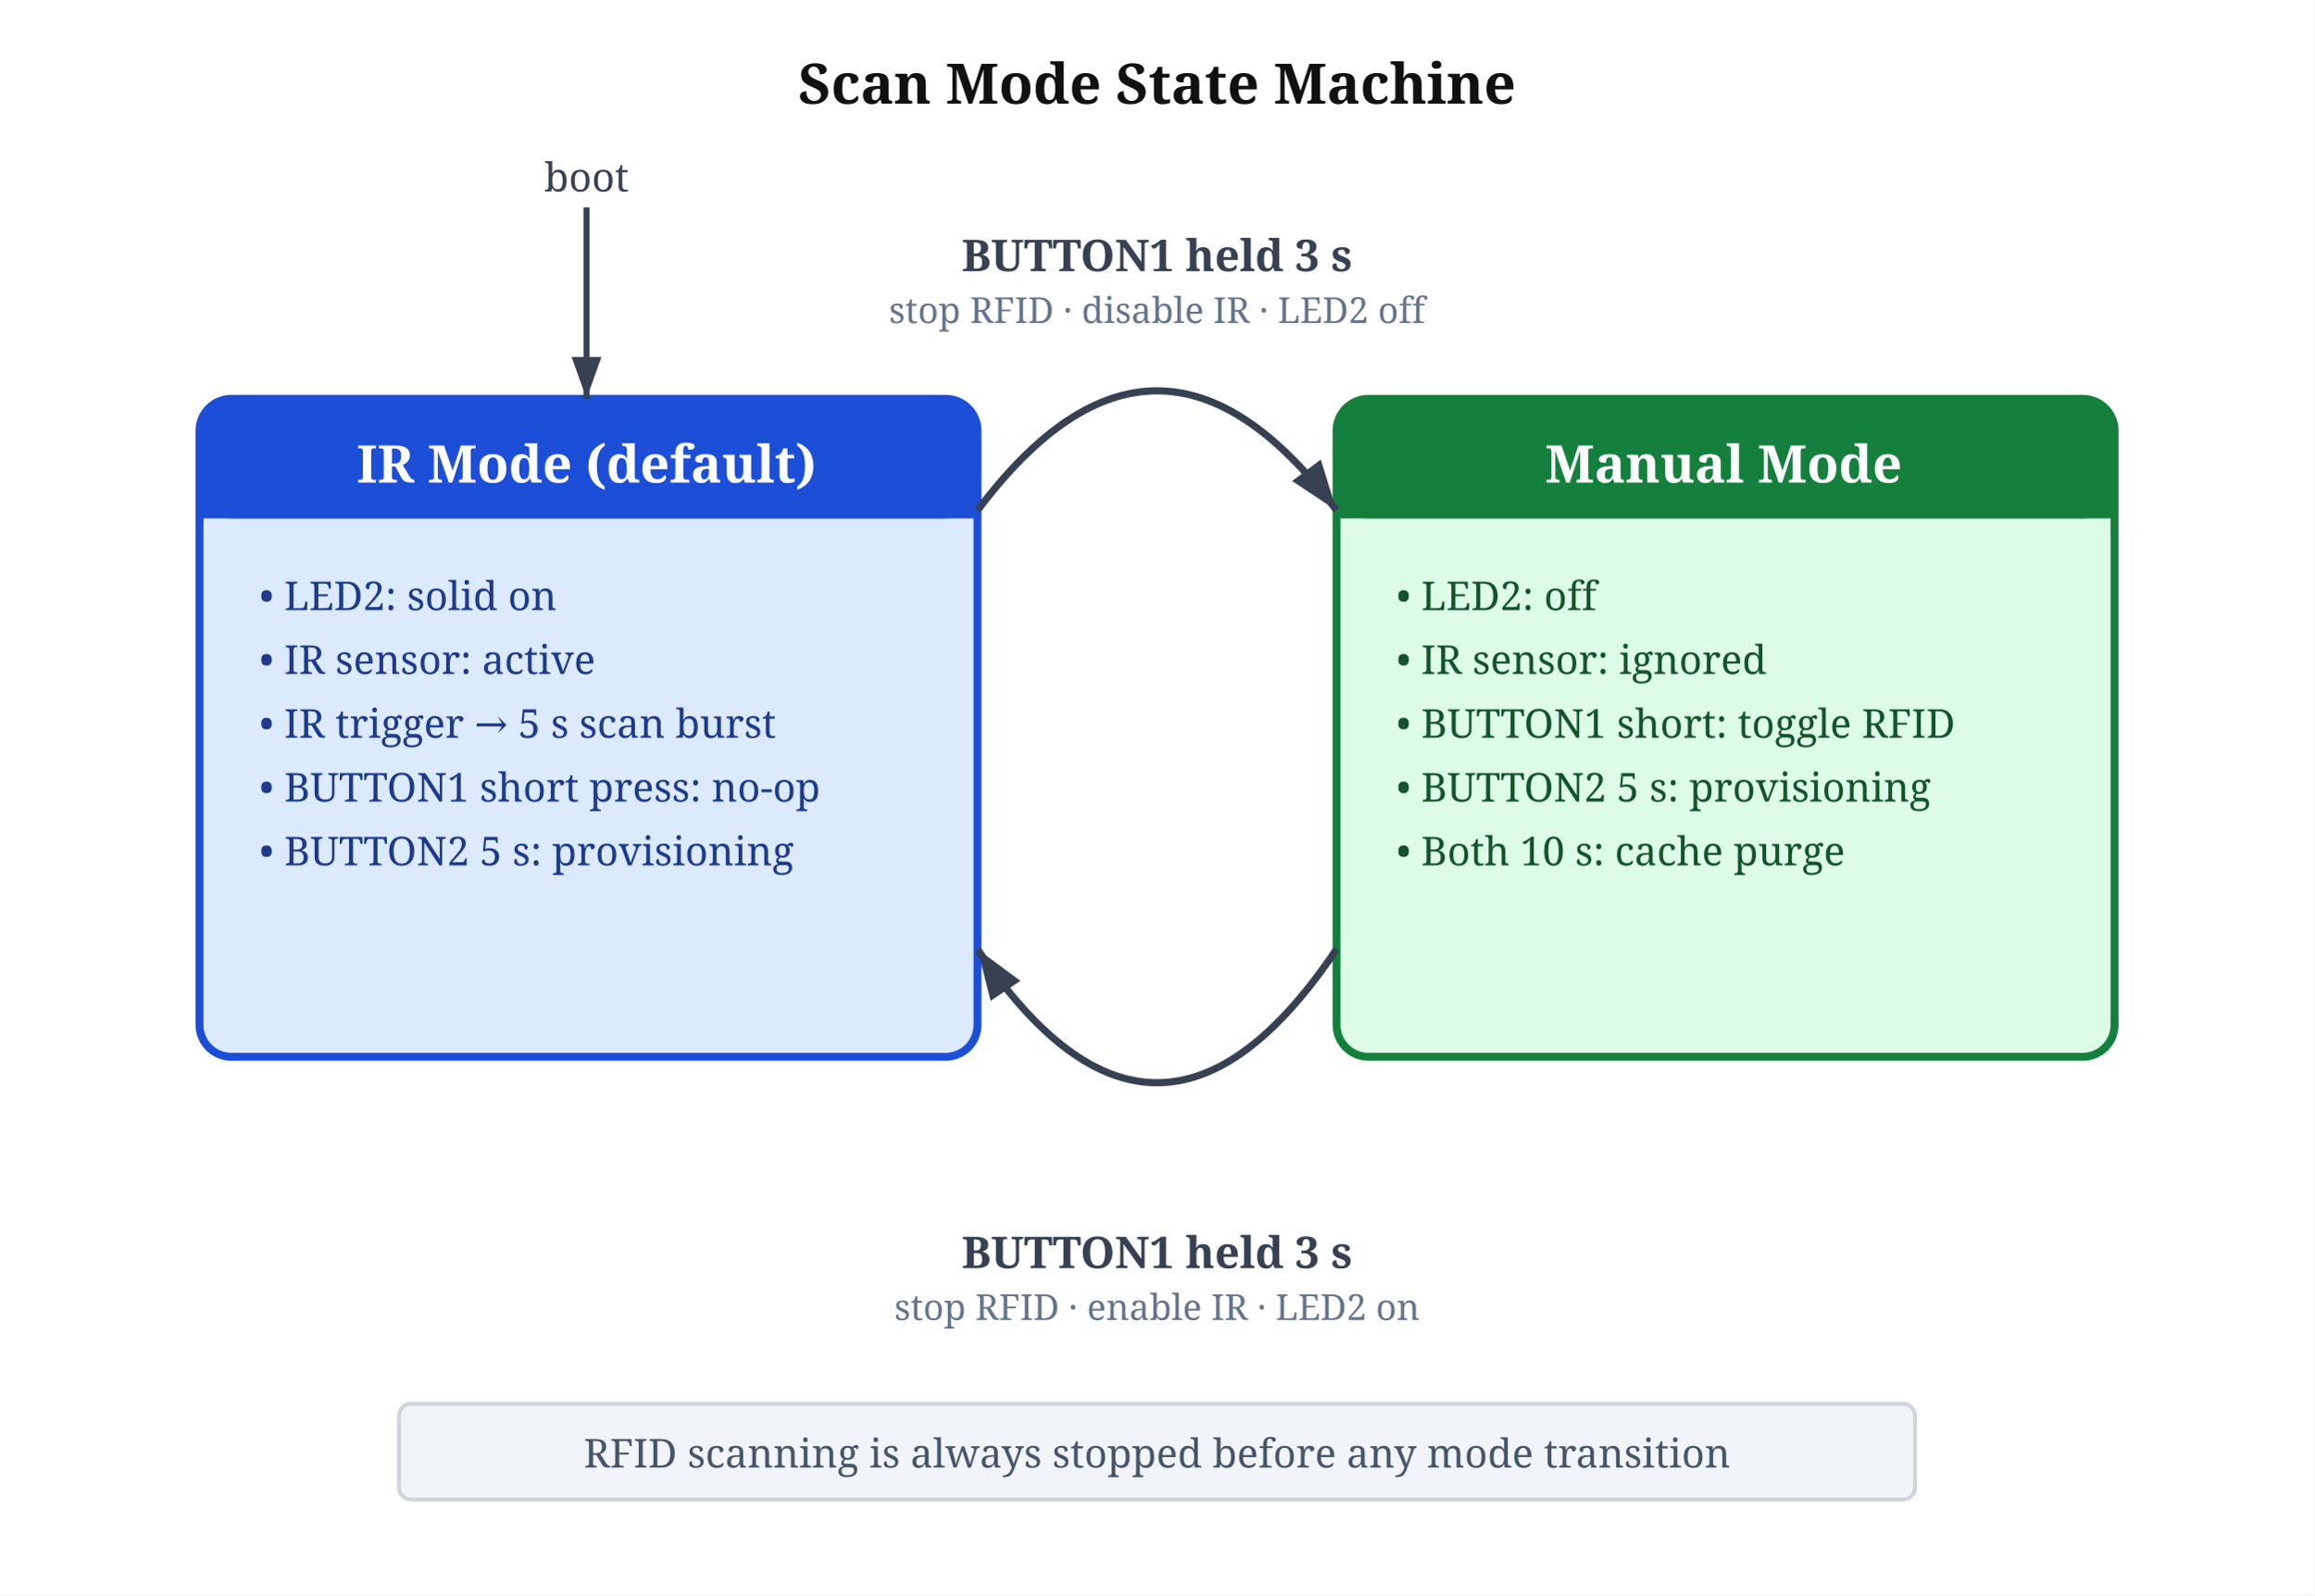
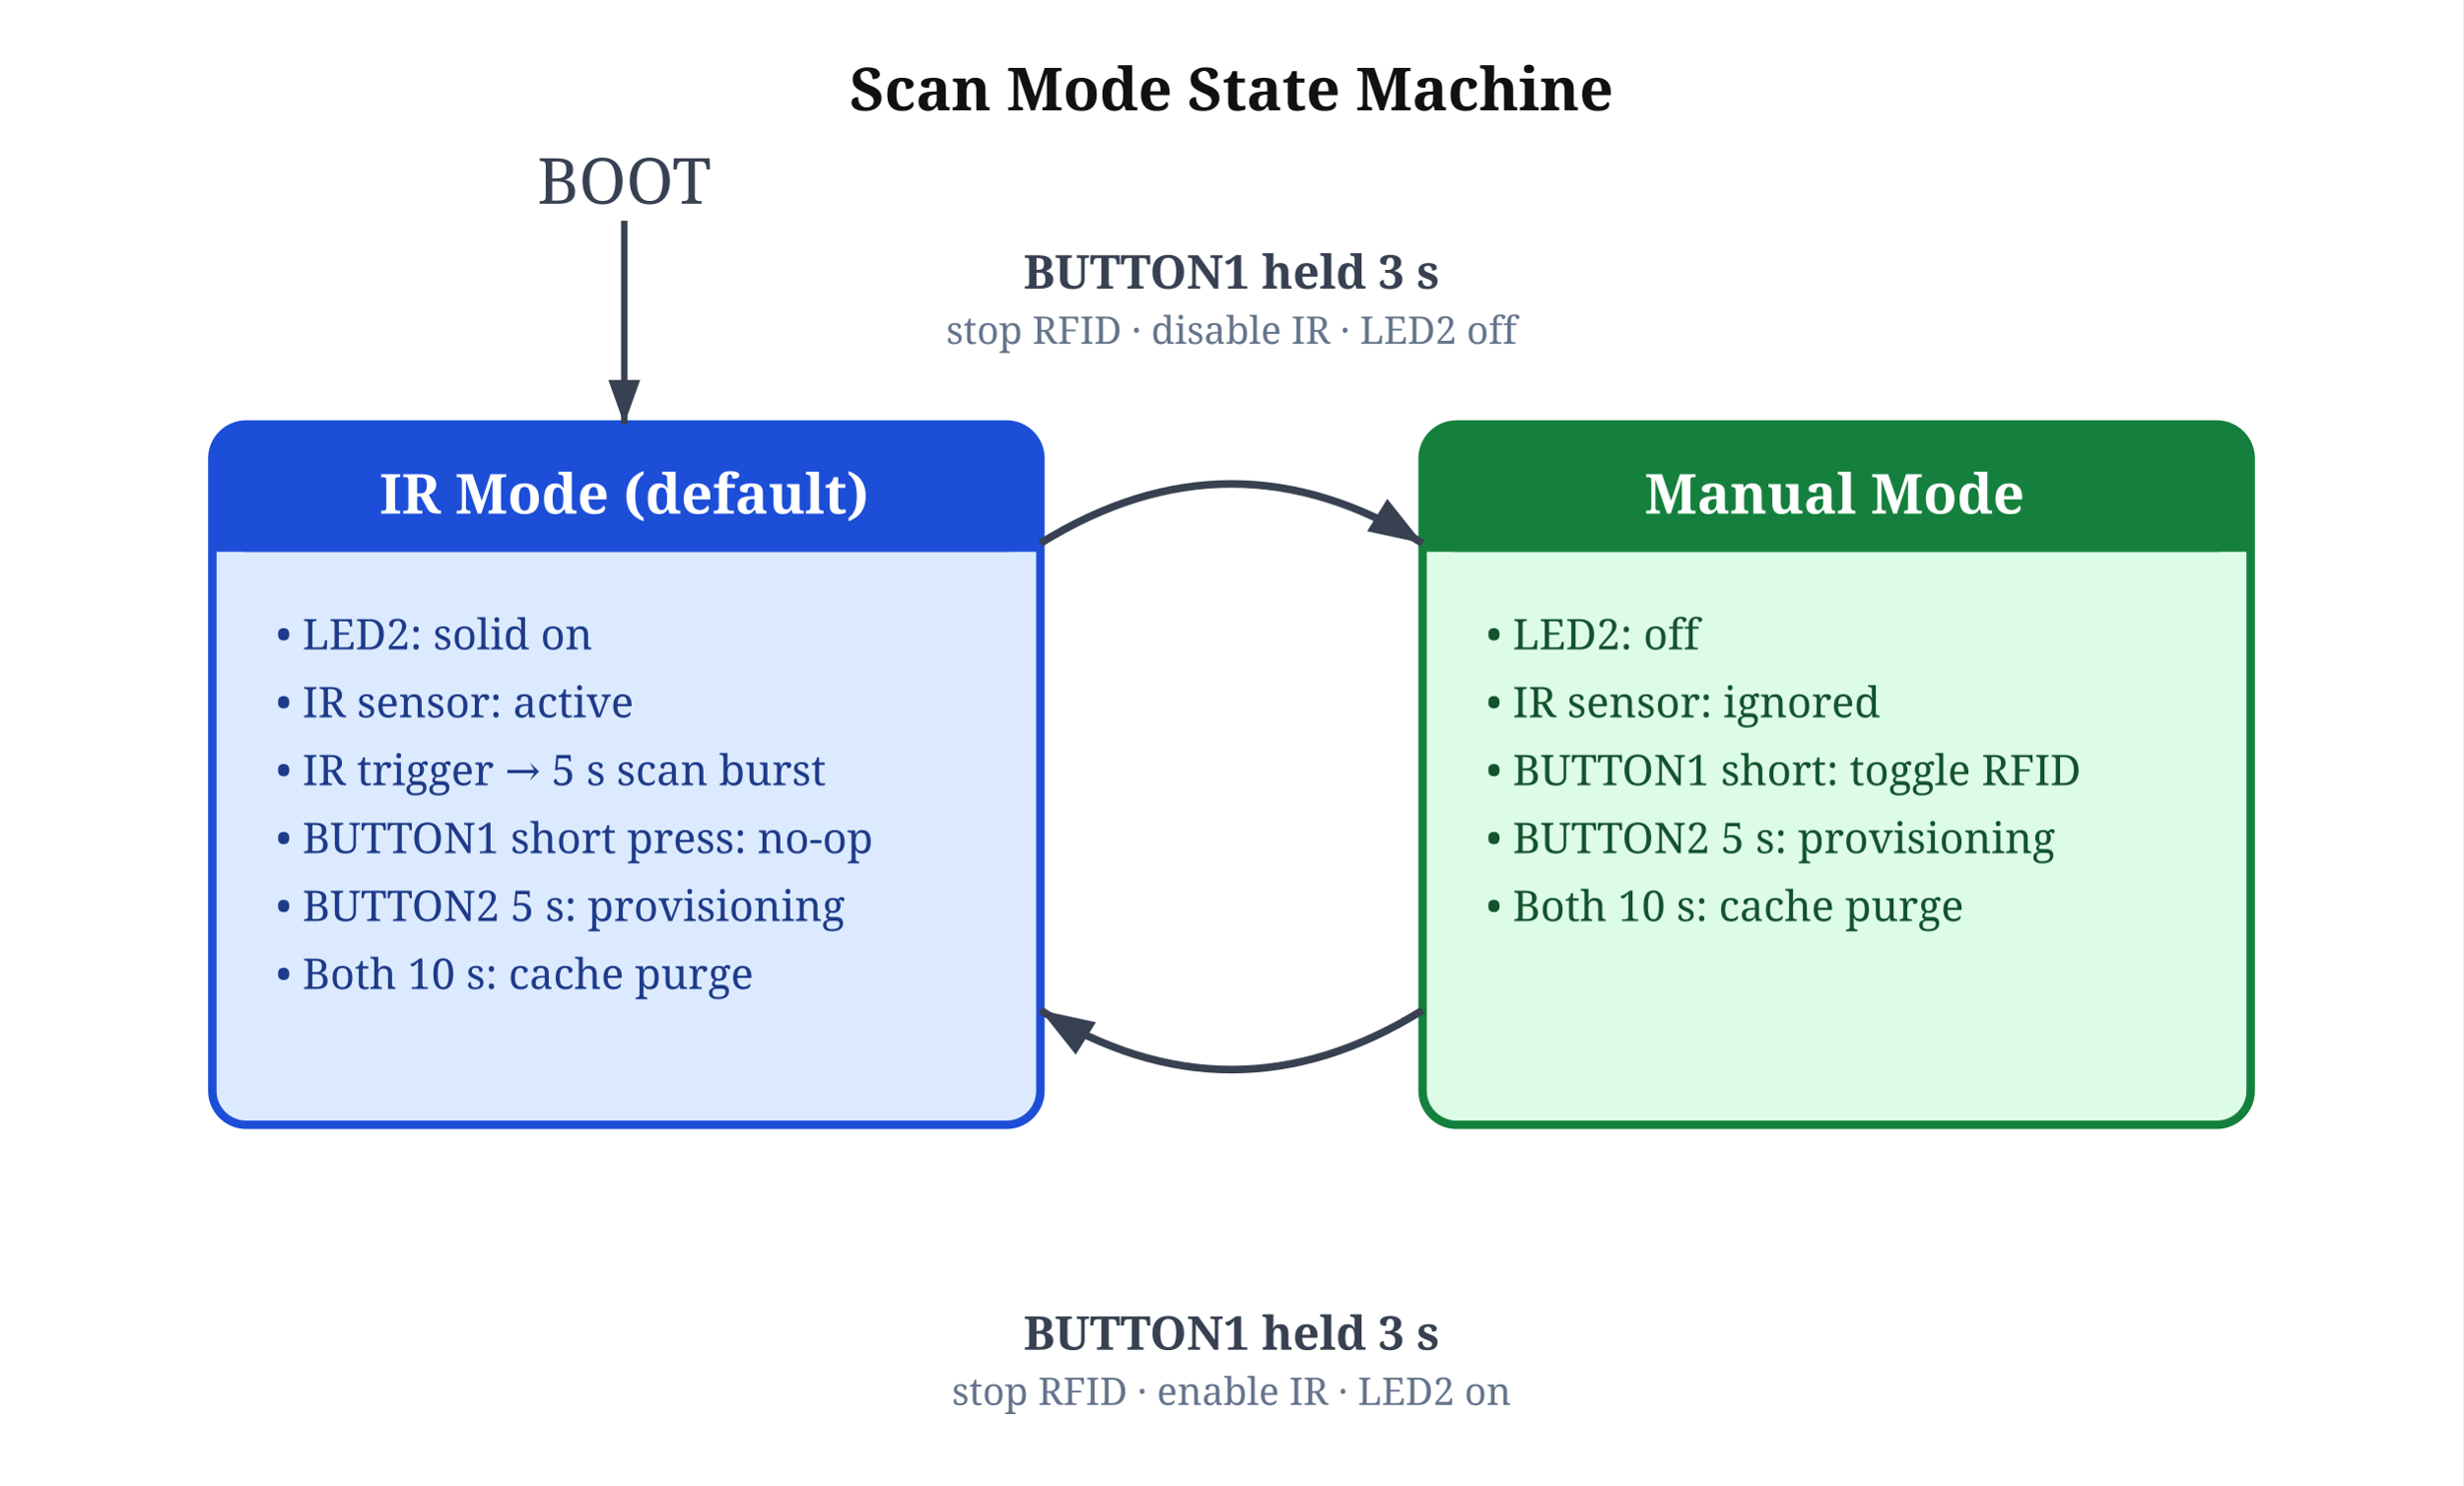
- <svg xmlns="http://www.w3.org/2000/svg" viewBox="0 0 580 400" font-family="Georgia, serif" font-size="12">
+ <svg xmlns="http://www.w3.org/2000/svg" viewBox="0 0 580 350" font-family="Georgia, serif" font-size="12">
  <rect width="580" height="400" fill="#fff" />
  <text x="290" y="26" text-anchor="middle" font-size="14" font-weight="bold" fill="#111">Scan Mode State Machine</text>
  <defs>
    <marker id="a" markerWidth="7" markerHeight="5" refX="7" refY="2.5" orient="auto">
      <polygon points="0 0,7 2.5,0 5" fill="#374151" />
    </marker>
  </defs>
  <rect x="50" y="100" width="195" height="165" rx="8" fill="#dbeafe" stroke="#1d4ed8" stroke-width="2" />
  <rect x="50" y="100" width="195" height="30" rx="8" fill="#1d4ed8" />
  <rect x="50" y="122" width="195" height="8" fill="#1d4ed8" />
  <text x="147" y="121" text-anchor="middle" fill="#fff" font-weight="bold" font-size="13">IR Mode  (default)</text>
  <text x="65" y="153" fill="#1e3a8a" font-size="10">• LED2: solid on</text>
  <text x="65" y="169" fill="#1e3a8a" font-size="10">• IR sensor: active</text>
  <text x="65" y="185" fill="#1e3a8a" font-size="10">• IR trigger → 5 s scan burst</text>
  <text x="65" y="201" fill="#1e3a8a" font-size="10">• BUTTON1 short press: no-op</text>
  <text x="65" y="217" fill="#1e3a8a" font-size="10">• BUTTON2 5 s: provisioning</text>
+   <text x="65" y="233" fill="#1e3a8a" font-size="10">• Both 10 s: cache purge</text>
  <text x="65" y="255" fill="#1e3a8a" font-size="10" />
  <rect x="335" y="100" width="195" height="165" rx="8" fill="#dcfce7" stroke="#15803d" stroke-width="2" />
  <rect x="335" y="100" width="195" height="30" rx="8" fill="#15803d" />
  <rect x="335" y="122" width="195" height="8" fill="#15803d" />
  <text x="432" y="121" text-anchor="middle" fill="#fff" font-weight="bold" font-size="13">Manual Mode</text>
  <text x="350" y="153" fill="#14532d" font-size="10">• LED2: off</text>
  <text x="350" y="169" fill="#14532d" font-size="10">• IR sensor: ignored</text>
  <text x="350" y="185" fill="#14532d" font-size="10">• BUTTON1 short: toggle RFID</text>
  <text x="350" y="201" fill="#14532d" font-size="10">• BUTTON2 5 s: provisioning</text>
  <text x="350" y="217" fill="#14532d" font-size="10">• Both 10 s: cache purge</text>
-   <path d="M 245 128 Q 290 68 335 128" fill="none" stroke="#374151" stroke-width="1.8" marker-end="url(#a)" />
+   <path d="M 245 128 Q 290 100 335 128" fill="none" stroke="#374151" stroke-width="1.8" marker-end="url(#a)" />
  <text x="290" y="68" text-anchor="middle" font-size="11" fill="#374151" font-weight="bold">BUTTON1 held 3 s</text>
  <text x="290" y="81" text-anchor="middle" font-size="9" fill="#64748b">stop RFID · disable IR · LED2 off</text>
-   <path d="M 335 238 Q 290 305 245 238" fill="none" stroke="#374151" stroke-width="1.8" marker-end="url(#a)" />
+   <path d="M 335 238 Q 290 266 245 238" fill="none" stroke="#374151" stroke-width="1.8" marker-end="url(#a)" />
  <text x="290" y="318" text-anchor="middle" font-size="11" fill="#374151" font-weight="bold">BUTTON1 held 3 s</text>
  <text x="290" y="331" text-anchor="middle" font-size="9" fill="#64748b">stop RFID · enable IR · LED2 on</text>
  <line x1="147" y1="52" x2="147" y2="100" stroke="#374151" stroke-width="1.5" marker-end="url(#a)" />
-   <text x="147" y="48" text-anchor="middle" font-size="10" fill="#374151">boot</text>
-   <rect x="100" y="352" width="380" height="24" rx="3" fill="#f1f5f9" stroke="#d1d5db" stroke-width="1" />
-   <text x="290" y="368" text-anchor="middle" font-size="10" fill="#475569">RFID scanning is always stopped before any mode transition</text>
+   <text x="147" y="48" text-anchor="middle" font-size="15" fill="#374151">BOOT</text>
</svg>
